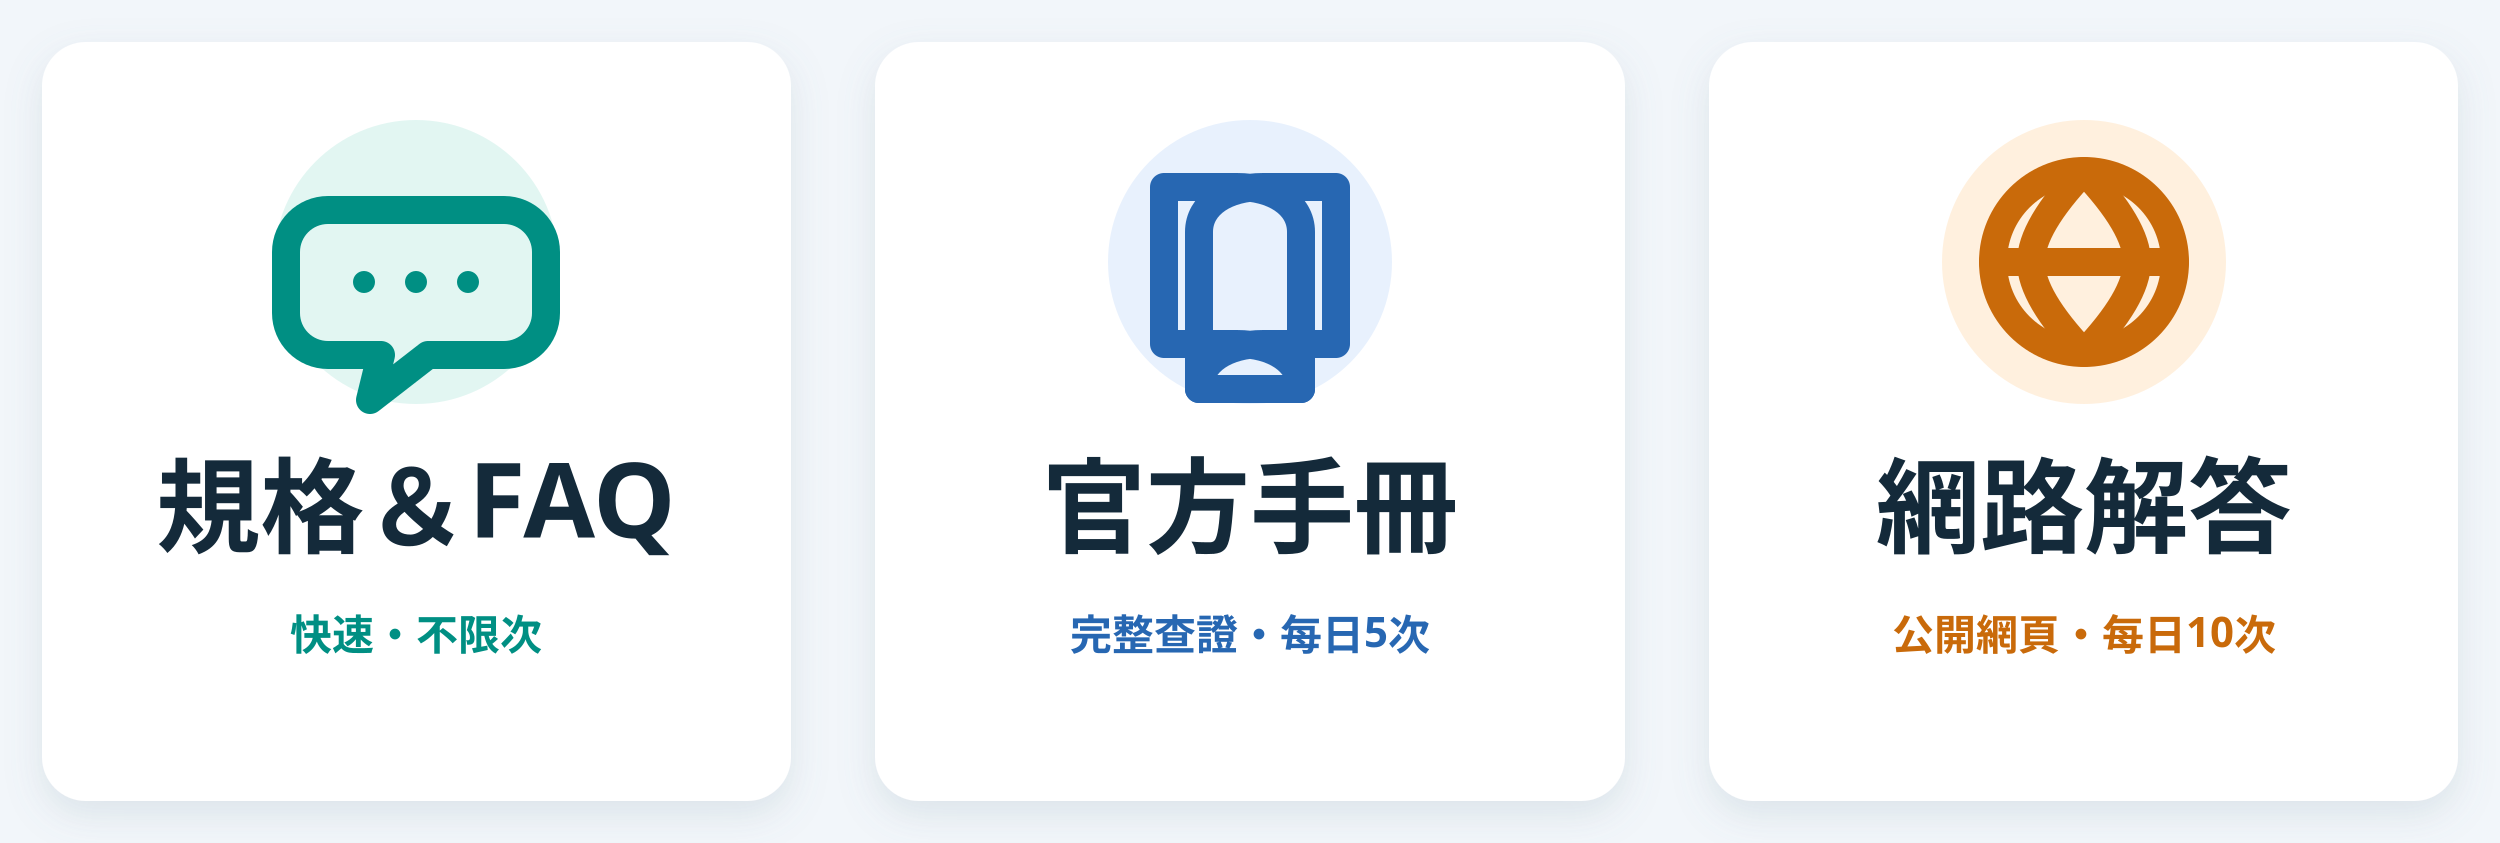
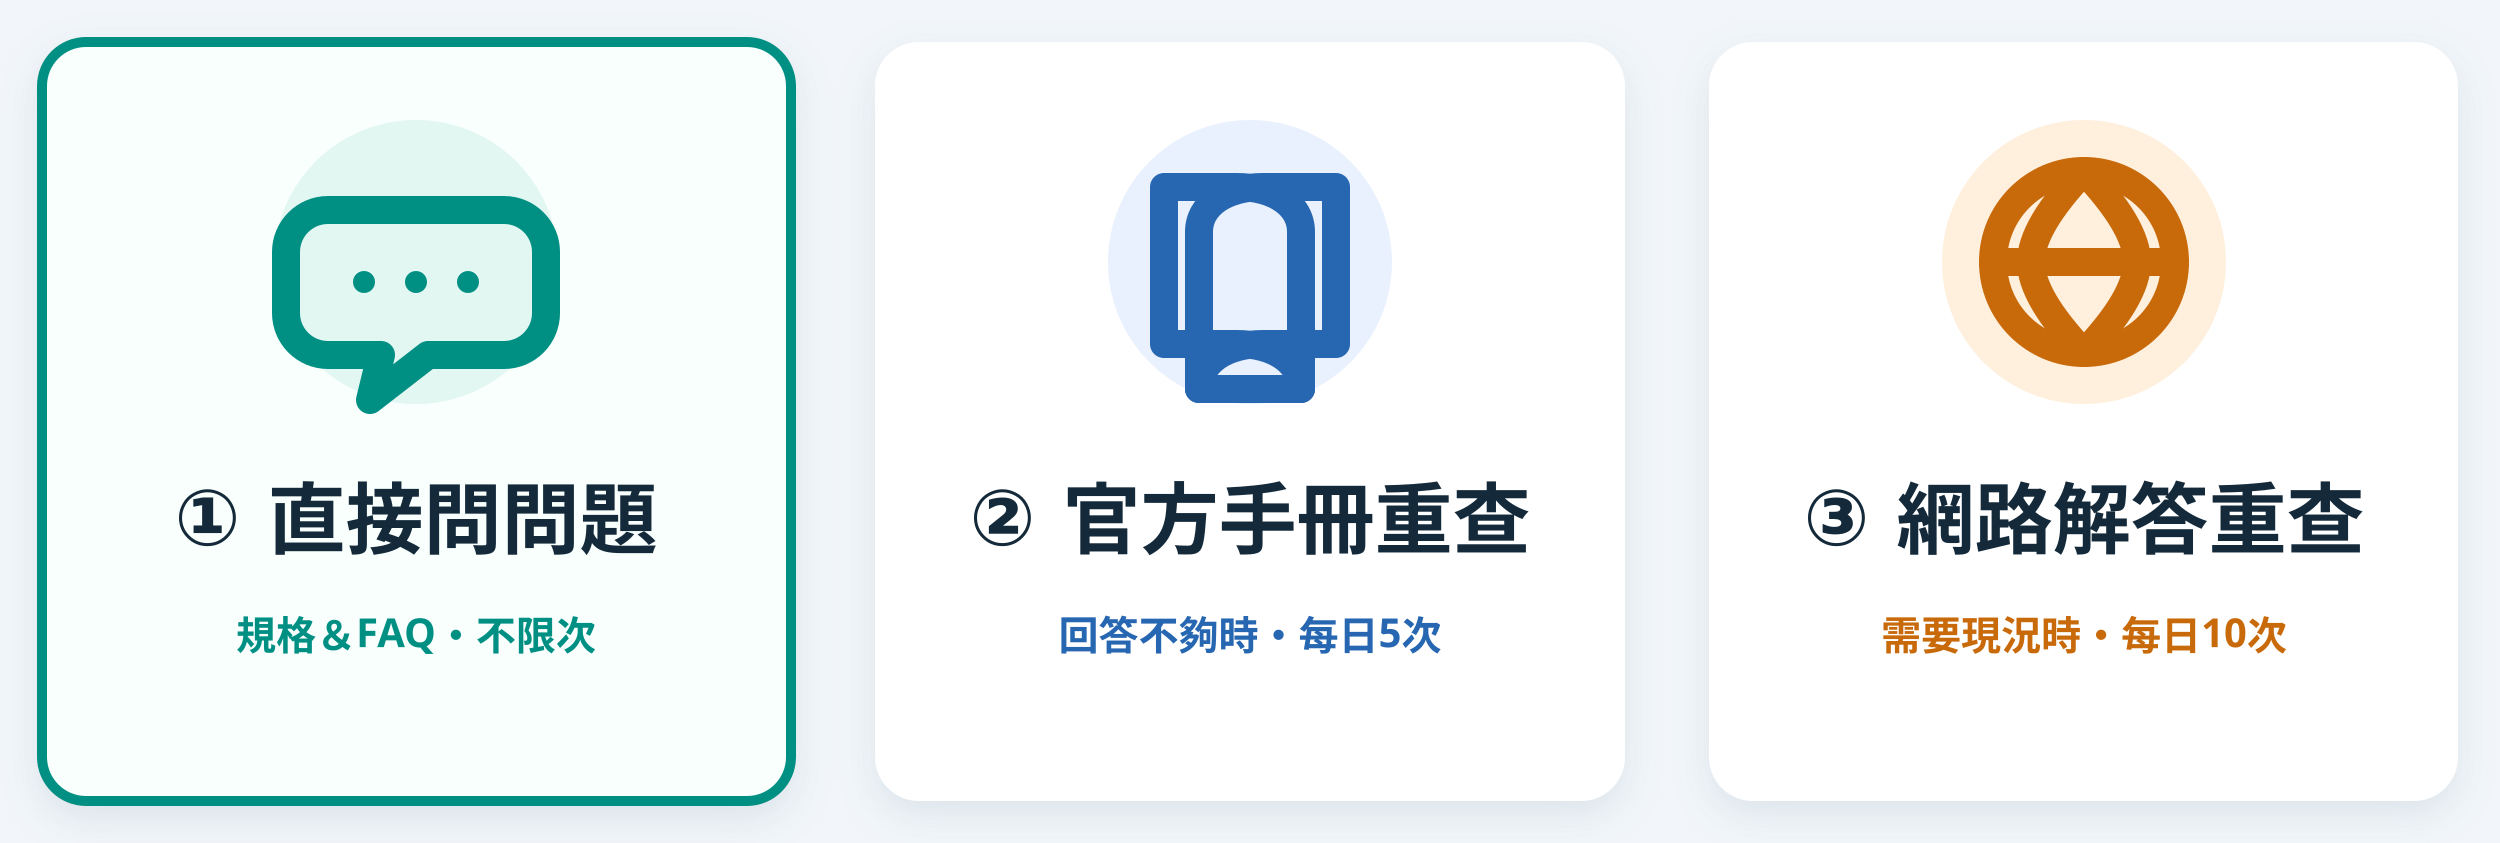
<svg xmlns="http://www.w3.org/2000/svg" width="2500" height="843" viewBox="0 0 2500 843">
  <defs>
    <filter id="shadow" x="-20%" y="-20%" width="140%" height="150%">
      <feDropShadow dx="0" dy="14" stdDeviation="18" flood-color="#7890A5" flood-opacity="0.18" />
    </filter>
    <style>
-       .title{font-family:Noto-Sans-TC,sans-serif;font-size:104px;font-weight:700;fill:#142A3A;text-anchor:middle}
-       .sub{font-family:Noto-Sans-TC,sans-serif;font-size:42px;font-weight:700;text-anchor:middle}
+       .title{font-family:"Microsoft JhengHei","Noto Sans TC",sans-serif;font-size:78px;font-weight:700;fill:#142A3A;text-anchor:middle}
+       .sub{font-family:"Microsoft JhengHei","Noto Sans TC",sans-serif;font-size:40px;font-weight:700;text-anchor:middle}
      .icon{fill:none;stroke-linecap:round;stroke-linejoin:round;stroke-width:28}
    </style>
  </defs>
  <rect width="2500" height="843" fill="#F2F6FA" />
  <g filter="url(#shadow)">
-     <rect x="42" y="42" width="749" height="759" rx="44" fill="#FFFFFF" />
+     <rect x="42" y="42" width="749" height="759" rx="44" fill="#F8FFFD" stroke="#008F83" stroke-width="10" />
    <rect x="875" y="42" width="750" height="759" rx="44" fill="#FFFFFF" />
    <rect x="1709" y="42" width="749" height="759" rx="44" fill="#FFFFFF" />
  </g>
  <circle cx="416" cy="262" r="142" fill="#E2F6F2" />
  <path class="icon" stroke="#008F83" d="M328 210h176a42 42 0 0 1 42 42v61a42 42 0 0 1-42 42h-76l-58 45 11-45h-53a42 42 0 0 1-42-42v-61a42 42 0 0 1 42-42z" />
  <circle cx="364" cy="282" r="11" fill="#008F83" />
  <circle cx="416" cy="282" r="11" fill="#008F83" />
  <circle cx="468" cy="282" r="11" fill="#008F83" />
-   <text class="title" x="416" y="545">規格＆FAQ</text>
-   <text class="sub" x="416" y="650" fill="#008F83">快速・不限次</text>
+   <text class="title" x="416" y="545">① 直接問問題</text>
+   <text class="sub" x="416" y="650" fill="#008F83">規格＆FAQ・不限次</text>
  <circle cx="1250" cy="262" r="142" fill="#E8F1FD" />
  <path class="icon" stroke="#2767B2" d="M1164 187h73c36 0 64 17 64 45v157c0-28-28-45-64-45h-73zM1336 187h-73c-36 0-64 17-64 45v157c0-28 28-45 64-45h73z" />
  <path class="icon" stroke="#2767B2" d="M1199 389h102" />
-   <text class="title" x="1250" y="545">官方手冊</text>
-   <text class="sub" x="1250" y="650" fill="#2767B2">完整查證・每日5次</text>
+   <text class="title" x="1250" y="545">② 官方手冊重查</text>
+   <text class="sub" x="1250" y="650" fill="#2767B2">回答不夠時・每日5次</text>
  <circle cx="2084" cy="262" r="142" fill="#FFF0DE" />
  <circle class="icon" stroke="#C96A0A" cx="2084" cy="262" r="91" />
  <path class="icon" stroke="#C96A0A" d="M1993 262h182M2084 171c35 37 53 67 53 91s-18 54-53 91c-35-37-53-67-53-91s18-54 53-91z" />
-   <text class="title" x="2084" y="545">網路解答</text>
-   <text class="sub" x="2084" y="650" fill="#C96A0A">公開網頁・每日10次</text>
+   <text class="title" x="2084" y="545">③ 網路解答重查</text>
+   <text class="sub" x="2084" y="650" fill="#C96A0A">需要現況時・每日10次</text>
</svg>
